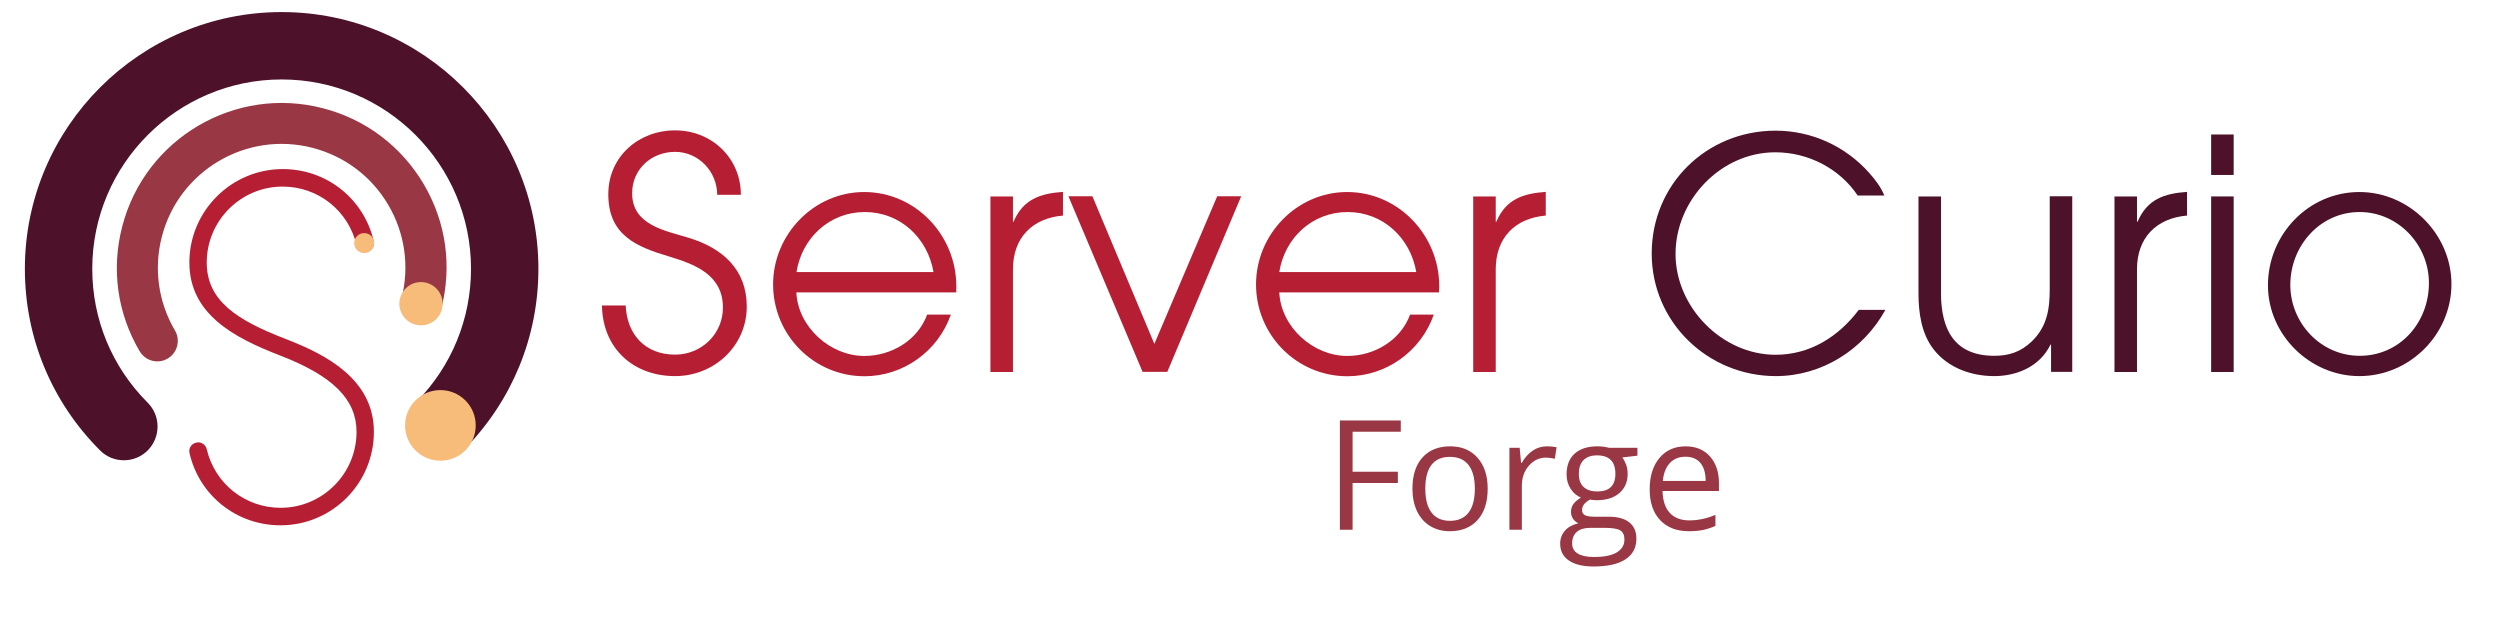
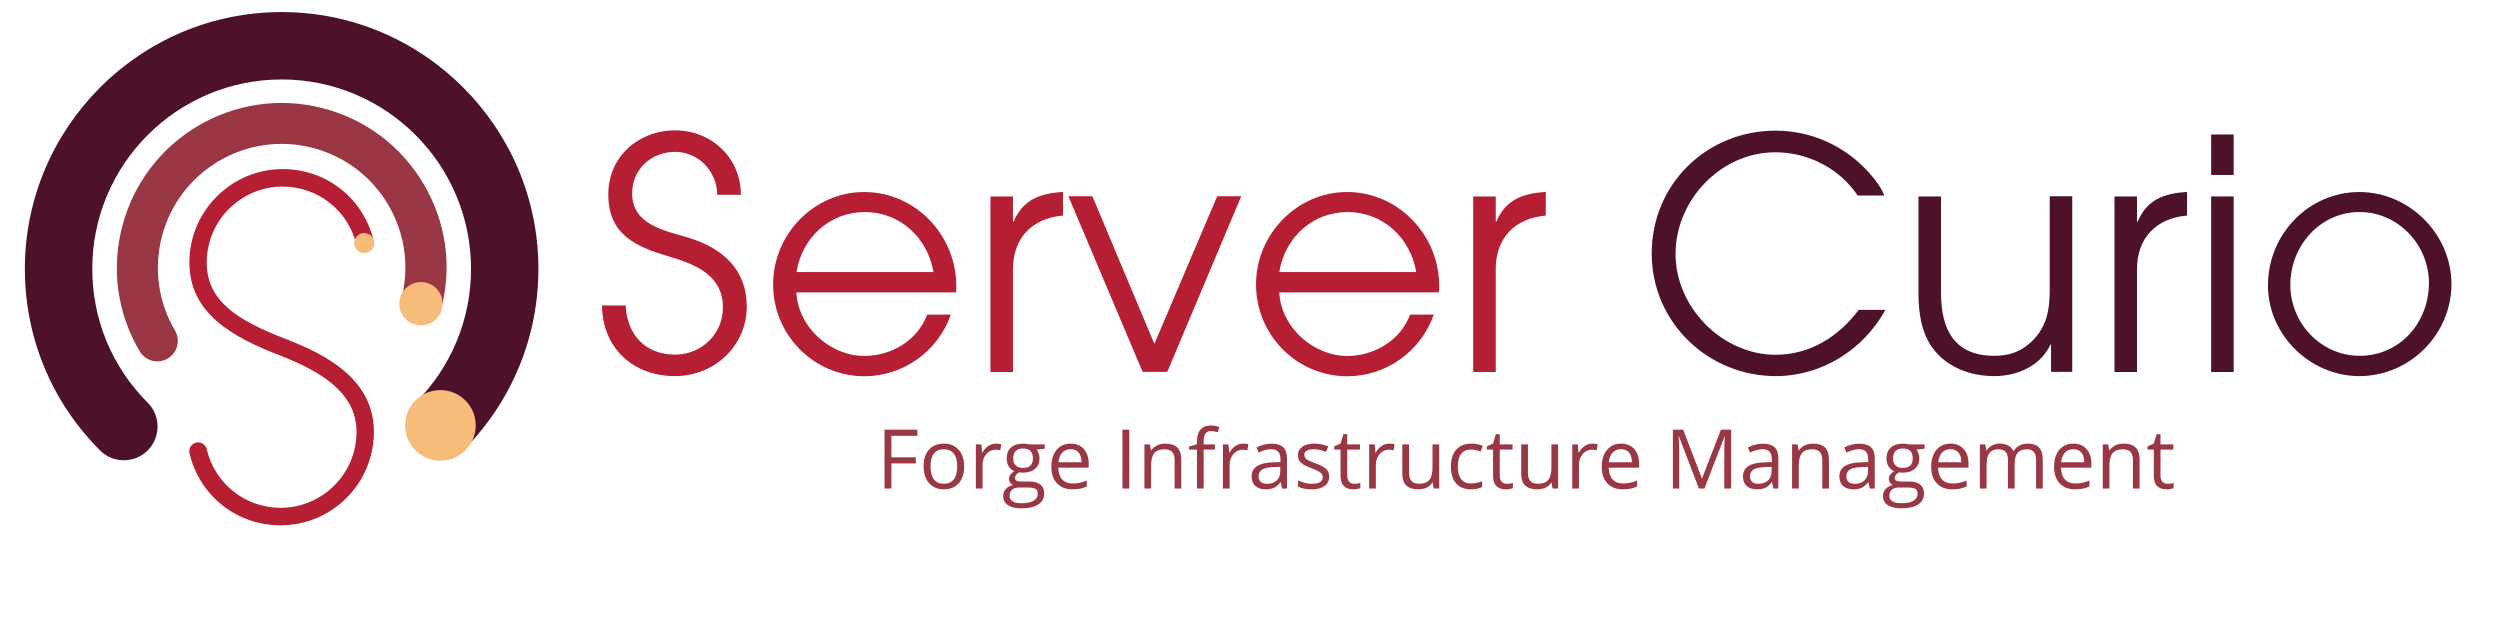
<svg xmlns="http://www.w3.org/2000/svg" viewBox="0 0 1699 420" width="1699" height="420" role="img" aria-labelledby="sc-logo-title">
  <g id="mark">
    <path fill="#4D1229" d="M84.2,312.8c-5.9,0-11.7-2.2-16.2-6.7c-33-33-51.1-76.8-51.1-123.4C16.9,86.5,95.2,8.2,191.4,8.2 s174.5,78.3,174.5,174.5c0,46.2-17.9,89.7-50.3,122.6c-8.9,9-23.4,9.1-32.4,0.2c-9-8.9-9.1-23.4-0.2-32.4 c23.9-24.2,37.1-56.4,37.1-90.4c0-71-57.7-128.7-128.7-128.7c-71,0-128.7,57.7-128.7,128.7c0,34.4,13.4,66.7,37.7,91 c8.9,8.9,8.9,23.4,0,32.4C95.9,310.6,90,312.8,84.2,312.8z" />
    <path fill="#993744" d="M106.9,245.6c-4.8,0-9.4-2.5-12-6.9c-15.2-25.8-19.4-55.9-11.8-84.9c15.5-59.8,76.8-95.8,136.5-80.2 c29,7.5,53.2,25.9,68.4,51.6c15.2,25.8,19.4,55.9,11.8,84.9c-1.9,7.4-9.5,11.9-17,10c-7.4-1.9-11.9-9.5-10-17 c5.6-21.7,2.5-44.4-8.9-63.8c-11.4-19.4-29.6-33.1-51.4-38.8c-44.9-11.7-90.9,15.4-102.5,60.3c-5.6,21.7-2.5,44.4,8.9,63.8 c3.9,6.6,1.7,15.2-5,19.1C111.7,245,109.3,245.6,106.9,245.6z" />
    <path fill="#B61F33" d="M190.6,357c-29.7,0-55.1-20.1-61.8-49c-0.8-3.2,1.2-6.4,4.5-7.2c3.2-0.8,6.4,1.2,7.2,4.5 c5.5,23.4,26.1,39.8,50.2,39.8c28.4,0,51.6-23.1,51.6-51.6c0-22.1-16.1-38.1-52.2-52c-31.9-12.3-61.4-28.4-61.4-63.1 c0-35,28.5-63.5,63.5-63.5c29.7,0,55.1,20.1,61.8,49c0.8,3.2-1.2,6.4-4.5,7.2c-3.2,0.7-6.4-1.2-7.2-4.5 c-5.5-23.4-26.1-39.8-50.2-39.8c-28.4,0-51.6,23.1-51.6,51.6c0,26.1,20.6,39.2,53.7,52c27.9,10.7,59.9,27.6,59.9,63.1 C254.1,328.5,225.7,357,190.6,357z" />
    <circle fill="#F7BB7A" cx="299.3" cy="289.1" r="24" />
    <circle fill="#F7BB7A" cx="286.1" cy="206.4" r="14.7" />
    <circle fill="#F7BB7A" cx="247.5" cy="165.2" r="6.8" />
  </g>
  <g id="wordmark">
    <path fill="#B61F33" d="M458.8,255.6c-28.6,0-49.3-19-49.7-48h16.1c0.9,19.8,13.3,33.4,33.6,33.4c17.9,0,32.5-14,32.5-32 c0-21.8-18.3-29.2-36-34.5c-22.9-6.8-41.9-14.6-41.9-42.5c0-25.5,20.5-43.4,45.4-43.4c24.9,0,44.7,18.8,44.7,43.8h-16.1 c0-15.7-12.6-29.2-28.6-29.2c-16.1,0-29.2,11.8-29.2,28.1c0,21.6,22,25.3,38.4,30.3c23.1,7,39.5,21.6,39.5,46.7 C507.5,235.1,485.4,255.6,458.8,255.6z" />
    <path fill="#B61F33" d="M649.8,198.7H541.2c1.1,23.5,22.9,43.2,46.2,43.2c18.3,0,36.2-10.5,42.7-28.1h16.1 c-8.7,24.9-32.3,41.9-58.7,41.9c-34.5,0-62.1-28.1-62.1-62.4c0-34,27.7-62.8,61.9-62.8c34.9,0,62.6,29.4,62.6,63.9 C650,195.8,649.8,197.1,649.8,198.7z M587.7,144.1c-23.8,0-42.7,17.4-46.4,40.8h93.1C630.4,161.6,611.7,144.1,587.7,144.1z" />
    <path fill="#B61F33" d="M688.4,183v69.8h-15.3V133.5h15.3v17.2h0.4c6.5-15.3,18.1-19.2,33.6-20.3v16.1 C701.5,148.3,688.4,161.6,688.4,183z" />
    <path fill="#B61F33" d="M793.3,252.7h-16.8l-50.4-119.3h16.3l42.1,100.3l42.7-100.3h16.3L793.3,252.7z" />
    <path fill="#B61F33" d="M977.9,198.7H869.4c1.1,23.5,22.9,43.2,46.2,43.2c18.3,0,36.2-10.5,42.7-28.1h16.1 c-8.7,24.9-32.3,41.9-58.7,41.9c-34.5,0-62.1-28.1-62.1-62.4c0-34,27.7-62.8,61.9-62.8c34.9,0,62.6,29.4,62.6,63.9 C978.2,195.8,977.9,197.1,977.9,198.7z M915.8,144.1c-23.8,0-42.7,17.4-46.4,40.8h93.1C958.5,161.6,939.8,144.1,915.8,144.1z" />
    <path fill="#B61F33" d="M1016.5,183v69.8h-15.3V133.5h15.3v17.2h0.4c6.5-15.3,18.1-19.2,33.6-20.3v16.1 C1029.6,148.3,1016.5,161.6,1016.5,183z" />
    <path fill="#4D1229" d="M1206.9,255.6c-46.2,0-84.4-36.6-84.4-83.3c0-47.1,37.3-83.5,84.2-83.5c24.4,0,47.5,10.5,63.7,28.8 c4.1,4.6,7.9,9.6,10.2,15.3h-18.1c-12.4-18.5-33.8-29.4-56-29.4c-37.1,0-67.8,32.5-67.8,69.1c0,36.2,31.6,68.5,68,68.5 c23.3,0,42.7-12.2,56.5-30.5h18.1C1266.4,237.7,1238,255.6,1206.9,255.6z" />
    <path fill="#4D1229" d="M1393.9,252.7v-18.5h-0.4c-7,14.6-22.5,21.4-38.2,21.4c-15.5,0-31.2-5.5-41-17.9 c-8.5-10.7-10.5-25.1-10.5-38.4v-65.8h15.3v65.6c0,24.6,8.9,42.7,36.2,42.7c10,0,17.9-2.6,25.3-9.6c10.5-10,12.4-21.8,12.4-35.8 v-63h15.3v119.3H1393.9z" />
    <path fill="#4D1229" d="M1452.3,183v69.8h-15.3V133.5h15.3v17.2h0.4c6.5-15.3,18.1-19.2,33.6-20.3v16.1 C1465.4,148.3,1452.3,161.6,1452.3,183z" />
    <path fill="#4D1229" d="M1502.7,118.8V91.4h15.3v27.5H1502.7z M1502.7,252.7V133.5h15.3v119.3H1502.7z" />
    <path fill="#4D1229" d="M1603.4,255.6c-33.6,0-62.1-28.1-62.1-61.7c0-34.5,27.5-63.4,62.1-63.4c34,0,62.6,28.6,62.6,62.6 C1666,227.2,1637.7,255.6,1603.4,255.6z M1603.6,144.1c-27,0-47.1,23.1-47.1,49.5c0,25.9,20.7,48.2,47.1,48.2 c27.5,0,47.1-22.7,47.1-49.5C1650.7,166.4,1629.8,144.1,1603.6,144.1z" />
  </g>
  <g id="tagline">
-     <text x="1037" y="360" text-anchor="middle" fill="#993744" font-family="'Open Sans','Helvetica Neue',Arial,sans-serif" font-size="104" font-weight="500">Forge</text>
+     <text x="1037" y="332" text-anchor="middle" fill="#993744" font-family="'Open Sans','Helvetica Neue',Arial,sans-serif" font-size="56" font-weight="500">Forge Infrastructure Management</text>
  </g>
</svg>
